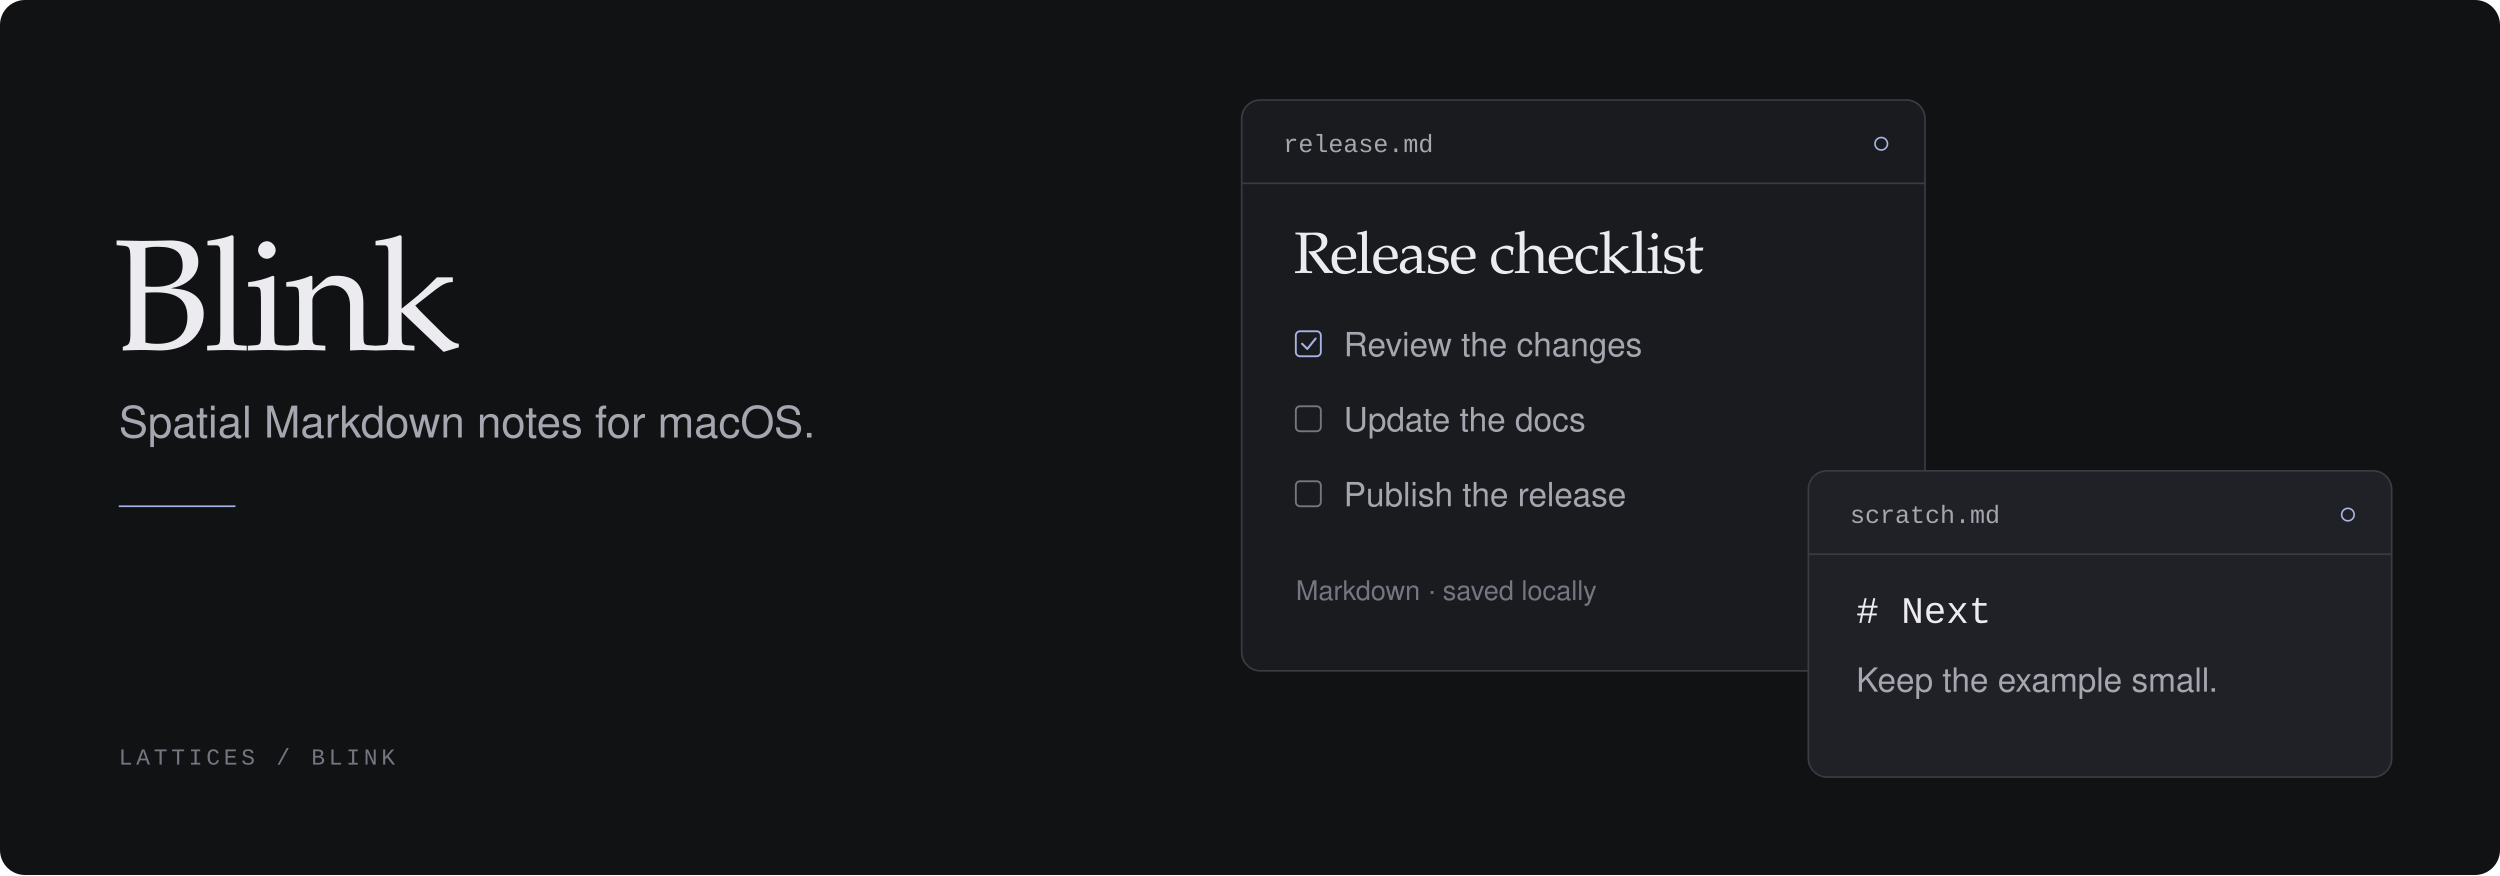
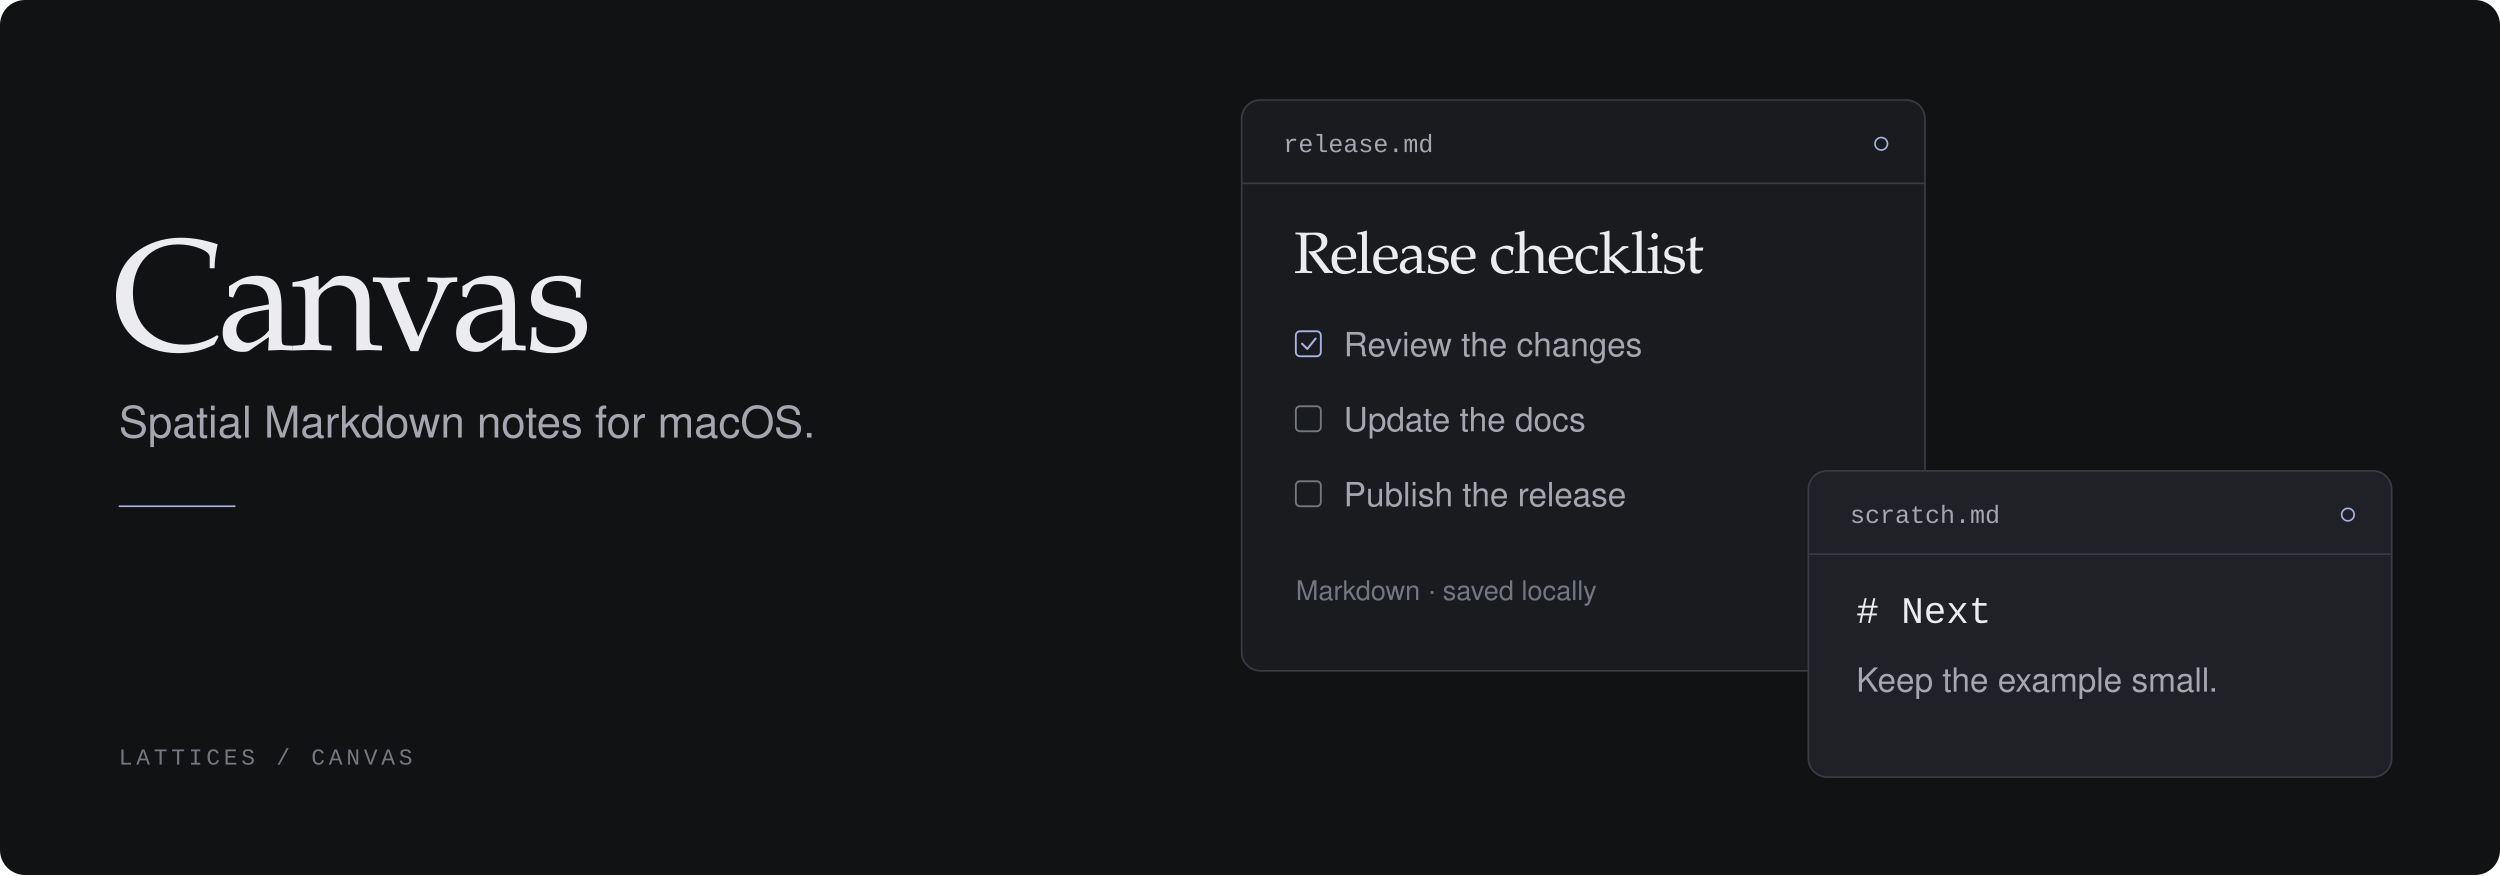
<svg xmlns="http://www.w3.org/2000/svg" width="1200" height="420" viewBox="0 0 1200 420" role="img" aria-labelledby="title desc">
  <rect width="1200" height="420" rx="12" fill="#111214" />
-   <text x="54" y="168" fill="#ececf0" font-family="'Iowan Old Style', 'Palatino Linotype', Palatino, Georgia, serif" font-size="76" font-weight="400" letter-spacing="-2.6">Blink</text>
+   <text x="54" y="168" fill="#ececf0" font-family="'Iowan Old Style', 'Palatino Linotype', Palatino, Georgia, serif" font-size="76" font-weight="400" letter-spacing="-2.6">Canvas</text>
  <text x="57" y="210" fill="#a5a6af" font-family="-apple-system, BlinkMacSystemFont, 'Segoe UI', Helvetica, Arial, sans-serif" font-size="21" font-weight="400">Spatial Markdown notes for macOS.</text>
  <path d="M57 243H113" fill="none" stroke="#a7b2e5" stroke-width="0.8" />
-   <text x="57" y="367" fill="#747681" font-family="'SFMono-Regular', Consolas, 'Liberation Mono', monospace" font-size="11" font-weight="400" letter-spacing="1.8">LATTICES / BLINK</text>
+   <text x="57" y="367" fill="#747681" font-family="'SFMono-Regular', Consolas, 'Liberation Mono', monospace" font-size="11" font-weight="400" letter-spacing="1.8">LATTICES / CANVAS</text>
  <rect x="596" y="48" width="328" height="274" rx="9" fill="#1a1b1f" stroke="#3a3b45" stroke-width=".8" />
  <text x="616" y="73" fill="#a5a6af" font-family="'SFMono-Regular', Consolas, 'Liberation Mono', monospace" font-size="12" font-weight="400">release.md</text>
  <circle cx="903" cy="69" r="3" fill="none" stroke="#a7b2e5" stroke-width=".8" />
  <path d="M596 88H924" fill="none" stroke="#3a3b45" stroke-width="0.8" />
  <text x="621" y="131" fill="#ececf0" font-family="'Iowan Old Style', 'Palatino Linotype', Palatino, Georgia, serif" font-size="28" font-weight="400" letter-spacing="-.6">Release checklist</text>
  <rect x="622" y="159" width="12" height="12" rx="2" fill="none" stroke="#a7b2e5" stroke-width=".9" />
  <path d="M625 165l2.5 2.5 4-5" fill="none" stroke="#a7b2e5" stroke-width="1" stroke-linecap="round" stroke-linejoin="round" />
  <text x="645" y="171" fill="#a5a6af" font-family="-apple-system, BlinkMacSystemFont, 'Segoe UI', Helvetica, Arial, sans-serif" font-size="16" font-weight="400">Review the changes</text>
  <rect x="622" y="195" width="12" height="12" rx="2" fill="none" stroke="#747681" stroke-width=".9" />
  <text x="645" y="207" fill="#a5a6af" font-family="-apple-system, BlinkMacSystemFont, 'Segoe UI', Helvetica, Arial, sans-serif" font-size="16" font-weight="400">Update the docs</text>
  <rect x="622" y="231" width="12" height="12" rx="2" fill="none" stroke="#747681" stroke-width=".9" />
  <text x="645" y="243" fill="#a5a6af" font-family="-apple-system, BlinkMacSystemFont, 'Segoe UI', Helvetica, Arial, sans-serif" font-size="16" font-weight="400">Publish the release</text>
  <text x="622" y="288" fill="#747681" font-family="-apple-system, BlinkMacSystemFont, 'Segoe UI', Helvetica, Arial, sans-serif" font-size="13" font-weight="400">Markdown · saved locally</text>
  <rect x="868" y="226" width="280" height="147" rx="9" fill="#202126" stroke="#3a3b45" stroke-width=".8" />
  <text x="888" y="251" fill="#a5a6af" font-family="'SFMono-Regular', Consolas, 'Liberation Mono', monospace" font-size="12" font-weight="400">scratch.md</text>
  <circle cx="1127" cy="247" r="3" fill="none" stroke="#a7b2e5" stroke-width=".8" />
  <path d="M868 266H1148" fill="none" stroke="#3a3b45" stroke-width="0.8" />
  <text x="891" y="299" fill="#ececf0" font-family="'SFMono-Regular', Consolas, 'Liberation Mono', monospace" font-size="18" font-weight="400"># Next</text>
  <text x="891" y="332" fill="#a5a6af" font-family="-apple-system, BlinkMacSystemFont, 'Segoe UI', Helvetica, Arial, sans-serif" font-size="16" font-weight="400">Keep the example small.</text>
</svg>
